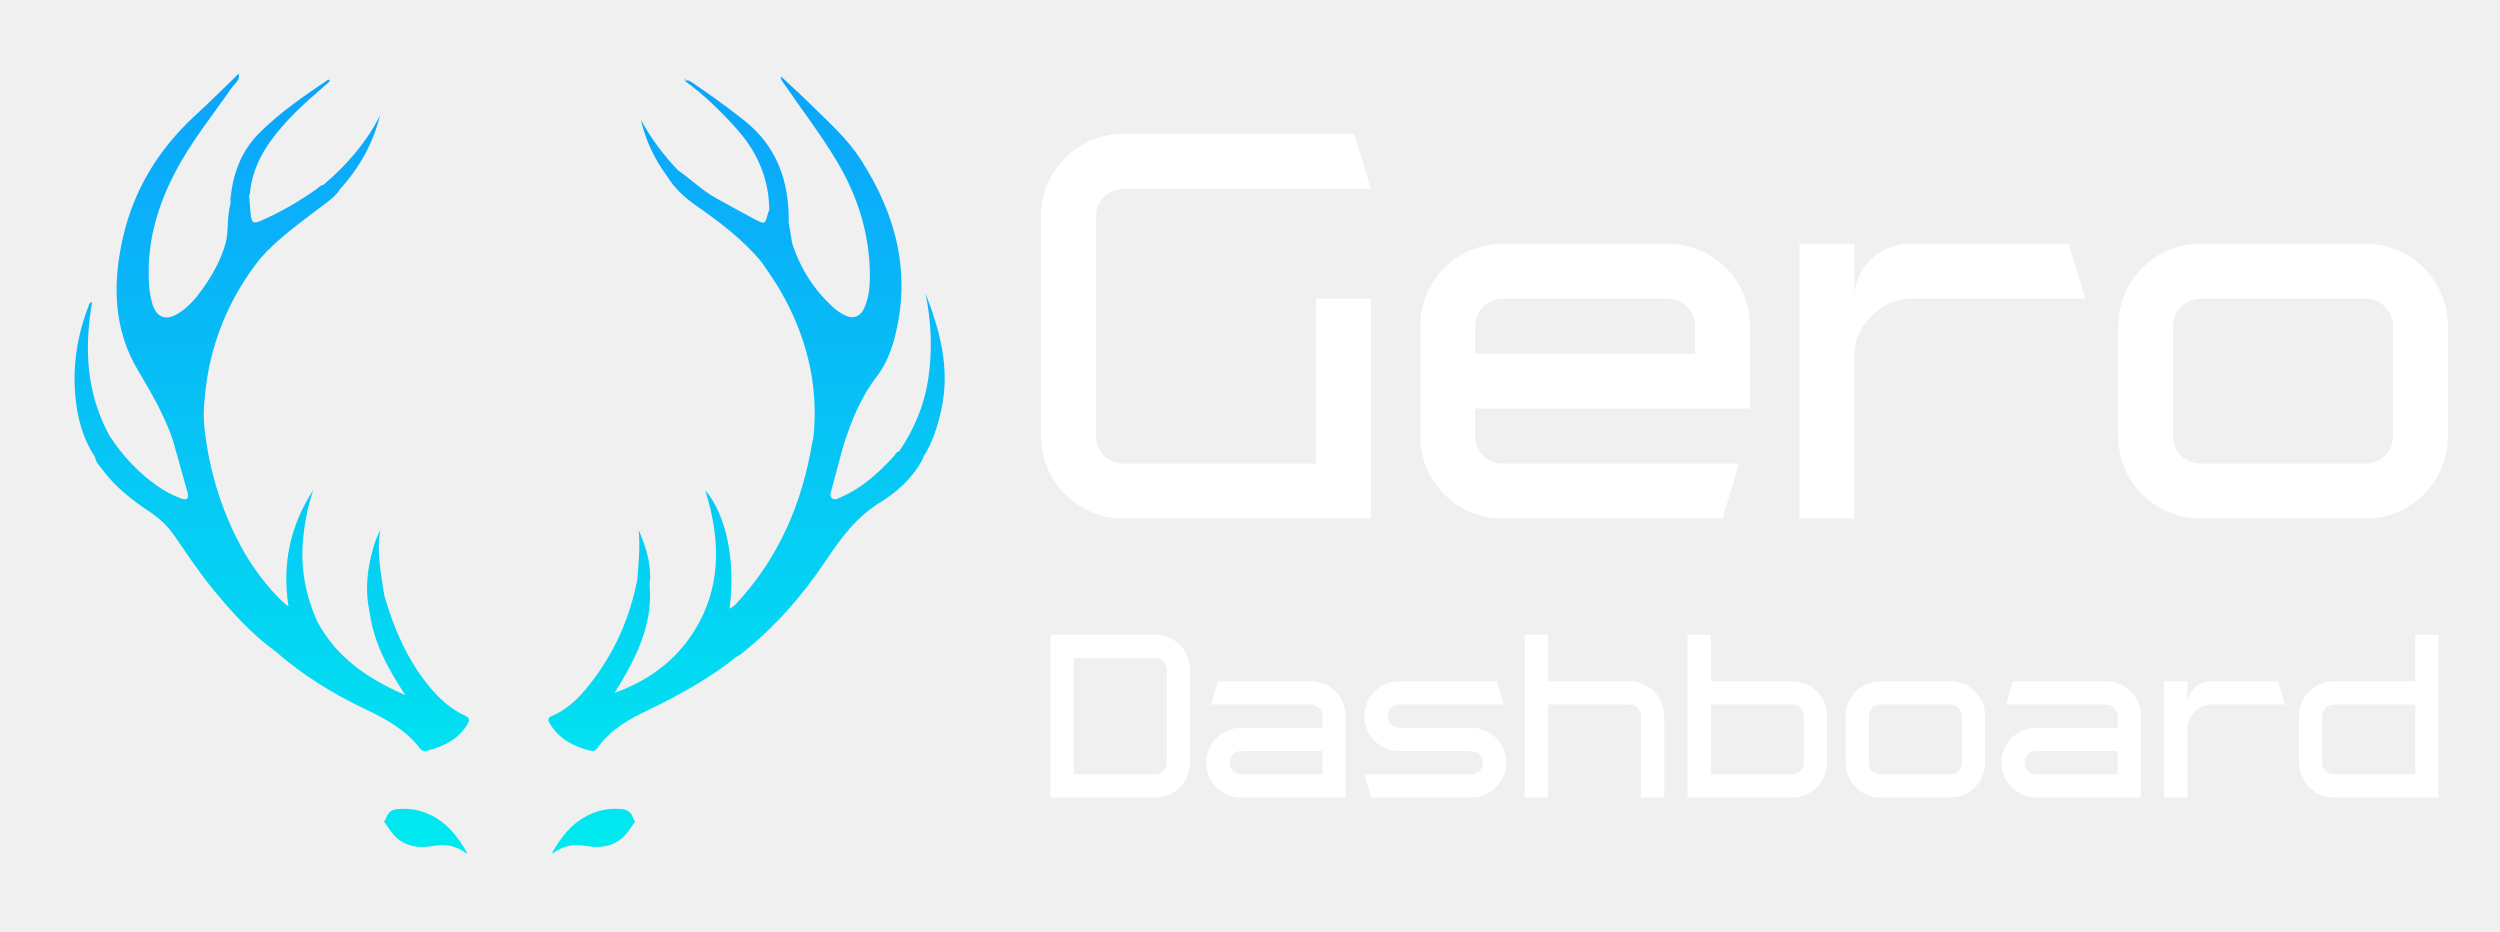
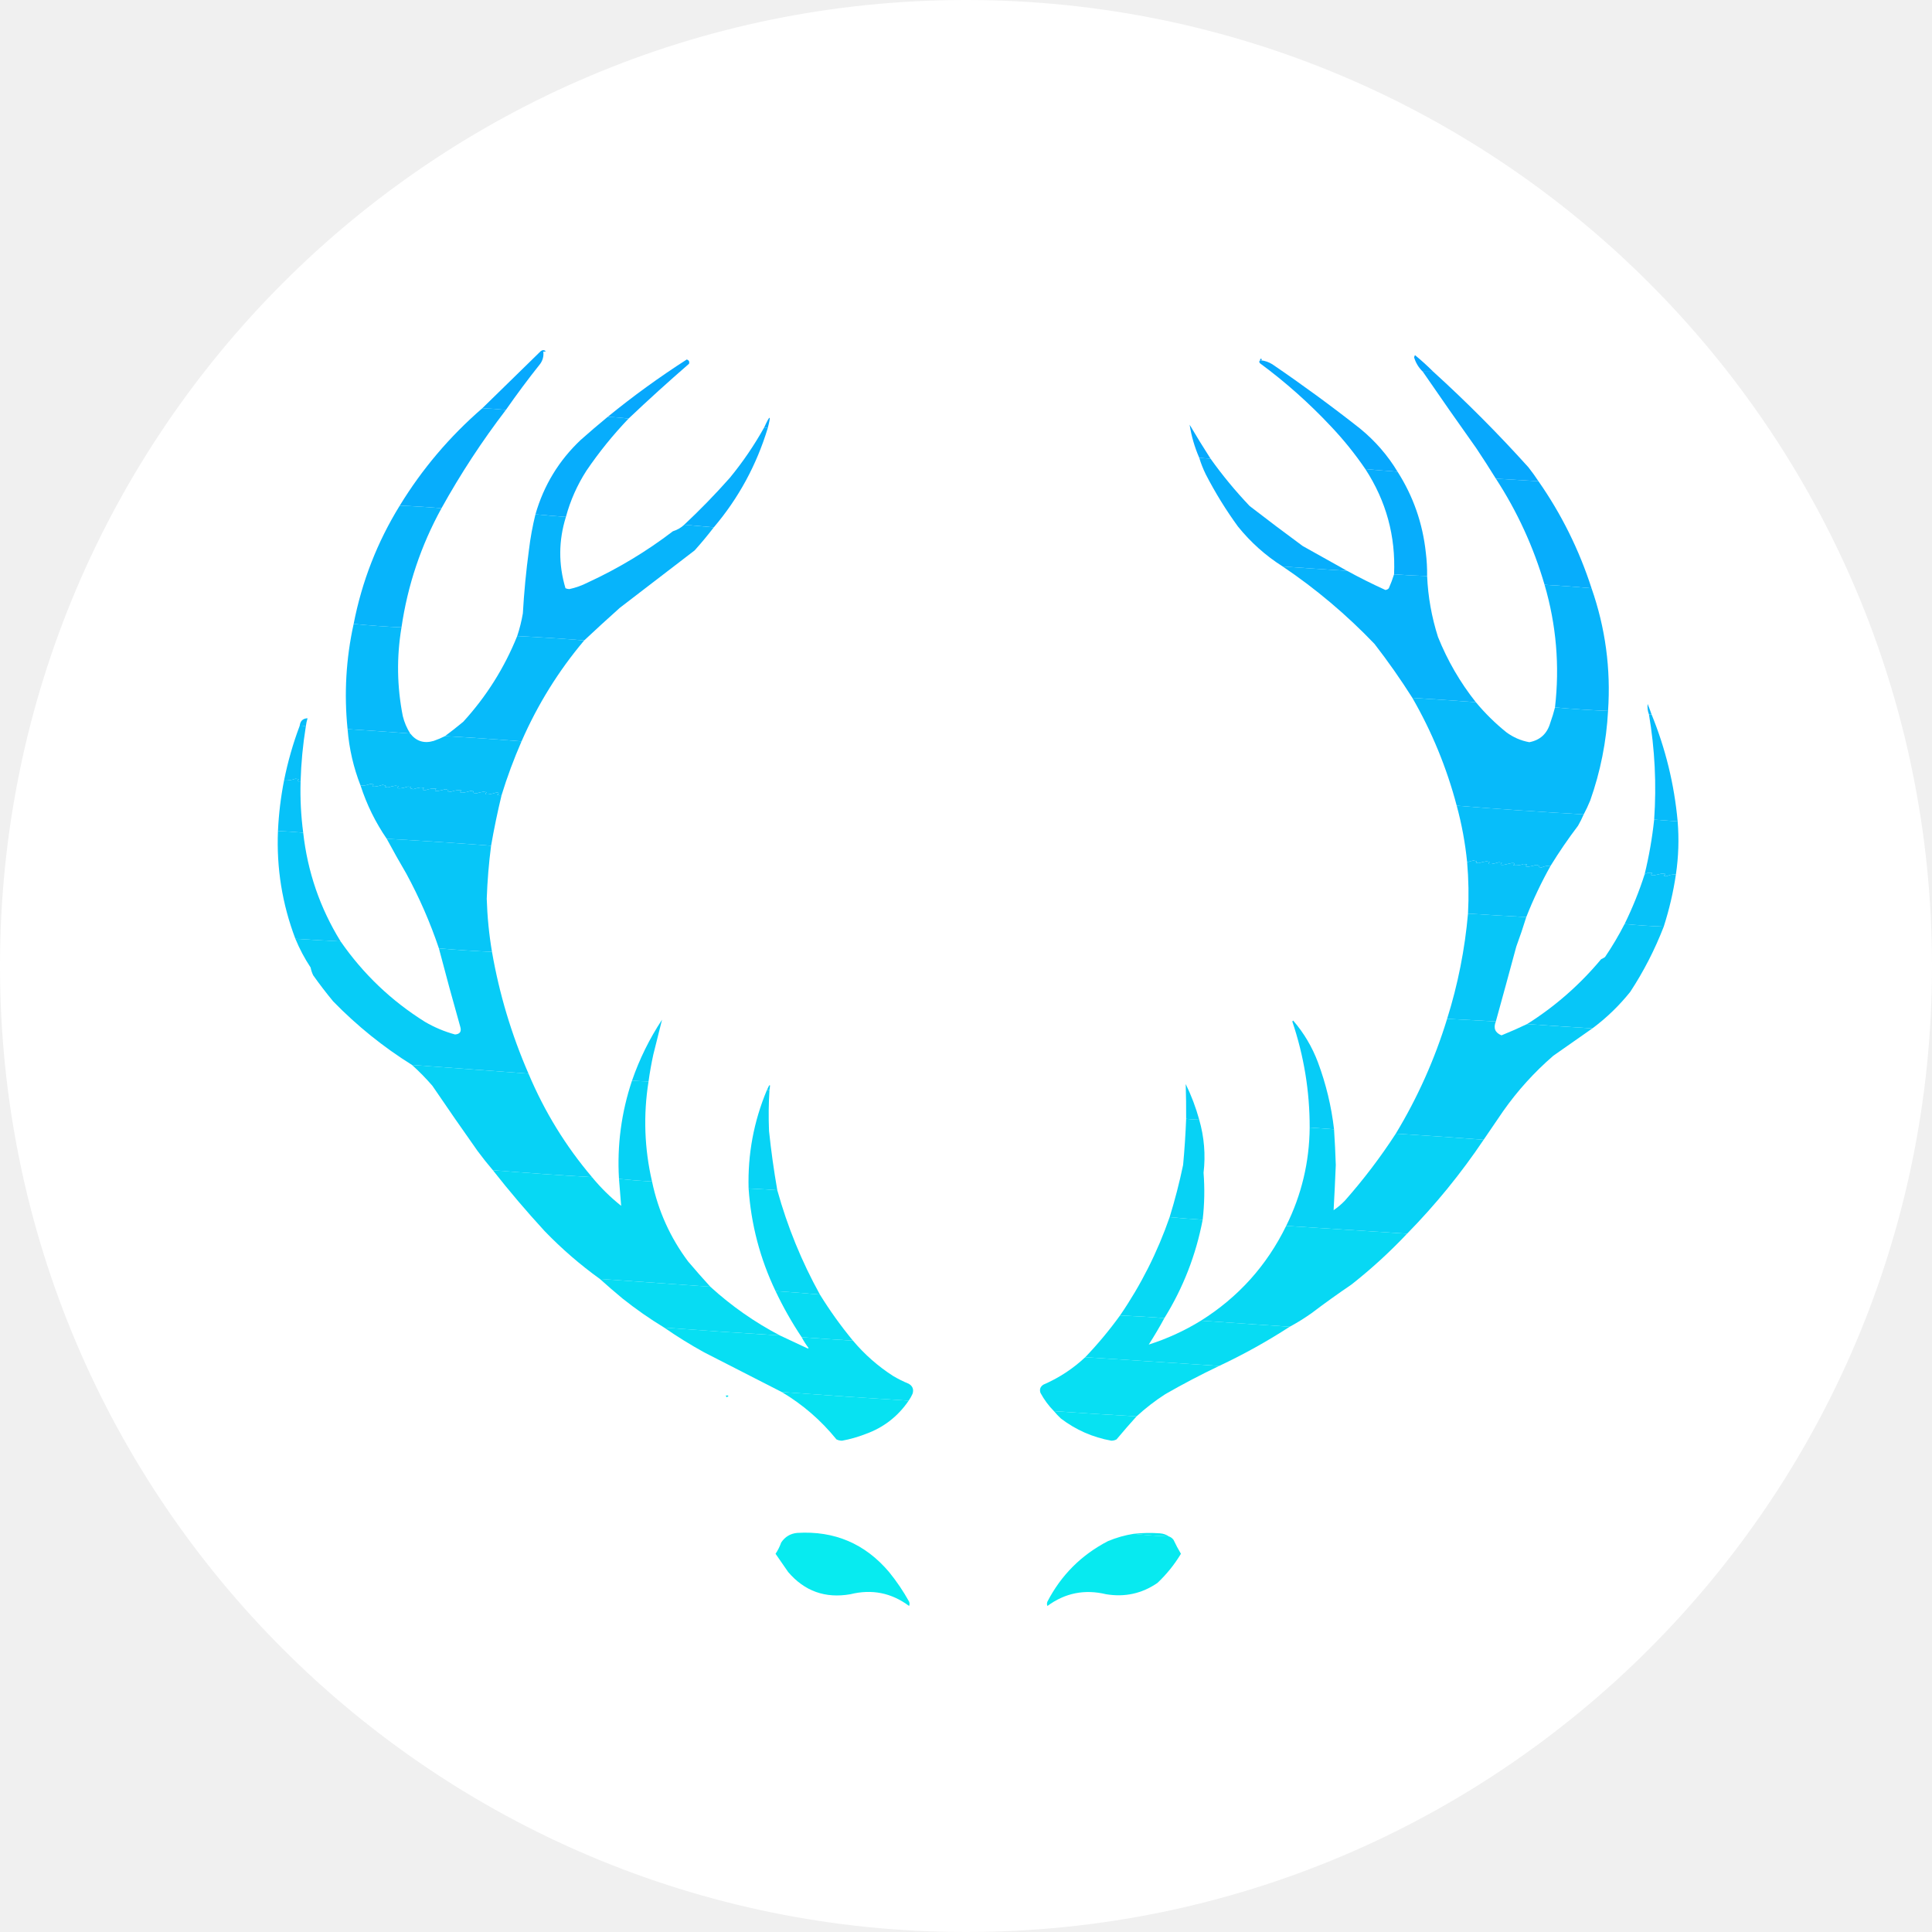
- <svg xmlns="http://www.w3.org/2000/svg" id="Layer_1" viewBox="0 0 4312.07 1606.46">
-   <defs>
-     <style>
-       .cls-1 {
-         fill: #fff;
-       }
- 
-       .cls-2 {
-         fill: url(#linear-gradient);
-       }
-     </style>
-     <linearGradient id="linear-gradient" x1="879.02" y1="-4482.4" x2="879.02" y2="-3137.06" gradientTransform="translate(0 -3010.15) scale(1 -1)" gradientUnits="userSpaceOnUse">
-       <stop offset="0" stop-color="#00eaef" />
-       <stop offset="1" stop-color="#0ca3fb" />
-     </linearGradient>
-   </defs>
-   <path class="cls-2" d="M411.79,127v-.09c.99.27,1.98.54,2.96.81-.99-.18-2.07-.45-3.05-.63l.09-.09ZM1182.65,135.99l-1.35-.18c0,1.26,0,2.52-.09,3.77h0c.45-1.17.99-2.43,1.44-3.59ZM1596.42,506.64c10.15,49.14,12.04,98.46,4.49,148.05-6.92,45.19-24.43,86.24-50.13,123.97-5.3.99-6.83,5.93-9.88,9.25-25.96,27.85-53.63,53.54-89.02,68.9-5.21,2.25-11.77,7.37-17.25,2.07-4.49-4.4-1.17-10.78.27-16.26,6.29-23.99,12.76-47.97,19.13-71.96,13.74-43.12,30.09-84.8,58.21-121.19,14.37-18.6,23.54-40.34,29.73-62.97,30.9-112.65,4.49-215.06-56.95-310.82-23.18-36.11-55.25-64.59-85.52-94.41-17.07-16.8-34.86-32.97-52.37-49.41-.72,3.86.63,5.93,1.98,8,31.44,46.26,65.94,90.55,94.59,138.7,35.39,59.56,55.88,123.52,56.68,193.14.27,19.76-1.17,39.53-8.98,58.03-7.19,17.16-20.21,21.74-36.38,13.03-5.93-3.14-11.59-7.1-16.53-11.5-34.41-30.81-58.3-68.45-72.32-112.38-1.89-11.68-3.86-23.36-5.75-34.95.9-70.52-19.76-131.34-77.26-176.61-29.29-23.09-59.47-44.92-90.46-65.76-3.68-2.43-7.19-3.95-11.5-2.07,33.78,24.43,63.33,53.36,90.82,84.44,34.86,39.53,54.35,85.25,54.89,138.43h0c-.81,1.89-1.89,3.68-2.43,5.66-4.67,18.86-5.12,19.31-22.01,10.51-22.01-11.5-43.66-23.9-65.49-35.66-24.79-13.39-44.74-33.33-67.55-49.23-25.15-26.05-46.44-54.89-63.87-86.78,7.91,35.39,23.18,67.11,44.38,96.12,12.4,20.12,29.11,36.47,48.24,49.86,42.04,29.29,82.92,59.74,115.71,99.63,9.7,14.55,20.12,28.75,29.02,43.75,47.52,80.04,69.89,166.1,60.01,259.44-.63,2.52-1.53,4.94-1.89,7.46-16.89,101.51-55.07,193.23-124.33,270.58-5.21,5.84-10.15,12.22-18.33,16.17,10.87-81.66-5.57-161.97-41.95-204.28,28.21,90.01,28.48,175.89-27.49,255.49-32.61,45.46-76.54,75.19-128.91,93.97,35.75-57.58,66.66-115.97,60.46-186.49.18-3.14.45-6.29.63-9.34.36-.81.81-1.53,1.08-2.43,0-.27-.54-.63-.9-.99.63-29.11-8.62-55.7-19.76-82.02,2.87,28.66-.18,56.86-2.16,85.16-11.95,62.34-36.29,119.66-73.93,170.5-19.67,26.59-41.59,52.1-73.48,65.4-9.7,4.04-5.75,9.7-2.61,14.82,16.17,25.87,41.14,38.45,69.71,45.37,5.39,1.35,9.07-1.35,11.86-5.39,21.92-31.53,54.17-49.14,87.59-65.13,53.63-25.78,105.46-54.53,152.09-91.9,2.25-1.26,4.67-2.25,6.65-3.77,57.94-45.73,106.18-100.52,147.06-161.7,25.78-38.63,52.46-75.01,93.34-100.25,29.82-18.42,56.51-42.31,73.48-74.56.36-.63.9-1.26,1.08-1.98,0-.09-.18-.36-.45-.63,16.62-25.96,25.69-54.44,32.16-84.71,15-69.98-2.61-134.48-27.4-198.44l-.09.09ZM800.86,1233.75c-23.99-10.96-42.94-28.57-59.65-48.69-38.72-46.62-61.98-100.97-78.51-158.56-5.48-37.1-13.47-74.02-6.74-112.11-4.94,9.16-8.53,18.33-11.32,27.67-10.96,37.1-15.72,74.74-7.19,113.1,7.01,53.63,32.43,99.54,61.72,143.82-64.05-27.94-119.48-64.86-152.45-128.1-19.04-42.94-27.94-87.68-24.43-134.75,2.34-30.99,8-61.36,18.06-90.91-39.35,60.46-54.26,126.66-42.76,200.69-21.2-14.37-57.49-60.1-76-92.62-37.64-66.3-60.1-137.44-68.72-213.08-2.07-17.97-1.62-35.93.18-53.81.54-.72.63-1.44.27-2.25,8-88.67,40.07-167.72,94.95-237.61,31.08-35.57,69.71-62.34,106.9-90.82,11.68-8.89,24.34-17.43,32.25-30.63,32.97-36.38,56.06-78.07,68-125.77-23.81,47.07-57.76,85.61-97.47,119.48-5.03.54-8.08,4.49-11.77,7.1-29.64,21.2-61,39.26-94.32,54.08-15,6.65-17.88,5.03-19.58-11.41-1.08-10.78-1.71-21.56-2.52-32.34.72-.18,1.17-.72,1.17-1.44.09-.99.18-1.98.27-3.05,3.41-34.59,17.79-64.68,38.27-92.17,24.7-33.06,54.8-60.91,85.97-87.59,4.67-3.95,9.16-8.08,13.74-12.13-.9-.9-1.8-1.89-2.69-2.78-41.59,28.03-82.92,56.24-118.76,91.9-31.35,31.17-45.64,69.44-49.95,112.47l-.9.99s.72,1.08.72,1.17c.27-.36.36-.81.36-1.17,0,.45-.09.81-.36,1.17,0,2.78,0,5.57-.09,8.35-6.38,21.92-2.78,45.1-8.26,67.11-8.26,29.82-23.36,56.33-41.32,81.3-11.23,15.63-23.9,30.18-40.6,40.34-21.38,12.94-36.92,7.46-44.38-16.26-2.87-9.34-4.67-19.13-5.48-28.93-5.66-69.26,11.41-133.67,42.85-194.94,27.58-53.72,65.4-100.52,99.8-149.75,5.03-7.1,14.46-12.58,11.59-23.72h0c-24.17,23.27-47.88,47.16-72.68,69.8-64.14,58.57-108.16,128.91-127.29,214.16-17.88,79.41-15.99,157.3,26.77,228.72,22.91,38.36,45.01,76.54,59.47,118.85,8.35,29.82,16.62,59.74,25.15,89.47,3.68,12.76-1.26,15.36-12.31,11.14-14.01-5.3-27.13-12.4-39.44-21.02-33.06-23.18-59.92-52.28-82.11-85.88-40.07-72.76-44.47-150.47-30.36-231.05-5.66.9-5.3,4.22-6.02,6.2-19.58,50.58-27.94,103.13-22.82,157.12,3.5,36.83,12.94,72.23,33.78,103.67,1.26,8.71,7.46,14.64,12.31,21.2,21.92,29.64,50.4,52.1,80.67,72.32,17.07,11.41,31.89,24.61,43.57,41.59,21.38,31.17,42.31,62.79,66.3,92.08,32.52,39.8,66.75,77.89,108.7,108.25,45.9,40.07,97.2,71.96,152,98.19,36.2,17.34,71.51,35.66,96.48,68.54,3.23,4.31,7.01,6.02,12.04,4.67,28.21-7.37,53.63-18.86,69.8-45.1,4.76-7.73,4.76-11.95-4.67-16.17l-.18-.09ZM761.78,1417.28c-23.54-17.52-48.87-24.17-75.01-21.83-9.34.81-17.07,3.86-20.84,15.81-.72,2.25-2.34,3.86-3.59,5.75,5.3,7.28,10.15,15.18,15.81,21.83,15.81,18.33,34.59,22.64,53.99,21.92,7.01-.27,14.01-1.44,20.93-2.43,17.97-2.43,35.21,1.35,51.65,13.92,1.08-1.44.18-2.52-.54-3.68-11.68-20.57-25.6-38.72-42.49-51.29h.09ZM1071.26,1395.36c-26.14-2.25-51.47,4.4-75.01,21.92-16.89,12.58-30.81,30.72-42.49,51.29-.63,1.17-1.62,2.25-.54,3.68,16.44-12.58,33.69-16.35,51.65-13.92,7.01.9,13.92,2.16,20.93,2.43,19.4.63,38.18-3.68,53.99-22.01,5.75-6.65,10.6-14.55,15.81-21.83-1.26-1.89-2.87-3.5-3.59-5.75-3.77-11.95-11.59-15-20.84-15.81h.09Z" />
-   <g>
-     <path class="cls-1" d="M1937.85,894.37c-78.75,0-142.18-63.43-142.18-142.18v-379.15c0-78.75,63.43-142.18,142.18-142.18h398.11l28.44,94.79h-426.54c-26.61,0-47.39,20.78-47.39,47.39v379.15c0,26.61,20.78,47.39,47.39,47.39h331.75v-284.36h94.79v379.15h-426.54,0Z" />
-     <path class="cls-1" d="M2876.24,420.44c78.75,0,142.18,63.43,142.18,142.18v142.18h-473.93v47.39c0,26.61,20.78,47.39,47.39,47.39h407.58l-28.44,94.79h-379.15c-78.75,0-142.18-63.43-142.18-142.18v-189.57c0-78.75,63.43-142.18,142.18-142.18h284.36ZM2591.88,515.22c-26.61,0-47.39,20.78-47.39,47.39v47.39h379.15v-47.39c0-26.61-20.78-47.39-47.39-47.39h-284.36Z" />
-     <path class="cls-1" d="M3568.19,420.44l28.44,94.79h-303.32c-47.39,0-94.79,47.39-94.79,94.79v284.36h-94.79v-473.93h94.79v87.13c3.83-48.3,44.48-87.13,94.79-87.13h274.88Z" />
-     <path class="cls-1" d="M3795.68,894.37c-78.75,0-142.18-63.43-142.18-142.18v-189.57c0-78.75,63.43-142.18,142.18-142.18h284.36c78.75,0,142.18,63.43,142.18,142.18v189.57c0,78.75-63.43,142.18-142.18,142.18h-284.36ZM4080.04,799.58c26.61,0,47.39-20.78,47.39-47.39v-189.57c0-26.61-20.78-47.39-47.39-47.39h-284.36c-26.61,0-47.39,20.78-47.39,47.39v189.57c0,26.61,20.78,47.39,47.39,47.39h284.36Z" />
-     <path class="cls-1" d="M2052.51,1315.44c0,33.36-26.8,60.15-60.15,60.15h-180.46v-280.72h180.46c33.36,0,60.15,26.8,60.15,60.15v160.41ZM2012.41,1155.03c0-11.3-8.75-20.05-20.05-20.05h-140.36v200.51h140.36c11.3,0,20.05-8.75,20.05-20.05v-160.41Z" />
-     <path class="cls-1" d="M2088.6,1215.19l12.03-40.1h160.41c33.36,0,60.15,26.8,60.15,60.15v140.36h-180.46c-33.36,0-60.15-26.8-60.15-60.15s26.8-60.15,60.15-60.15h140.36v-20.05c0-11.3-8.75-20.05-20.05-20.05h-172.44ZM2281.09,1335.49v-40.1h-140.36c-11.3,0-20.05,8.75-20.05,20.05s8.75,20.05,20.05,20.05h140.36Z" />
-     <path class="cls-1" d="M2413.43,1295.39c-33.36,0-60.15-26.8-60.15-60.15s26.8-60.15,60.15-60.15h168.43l12.03,40.1h-180.46c-11.3,0-20.05,8.75-20.05,20.05s8.02,20.05,24.06,20.05h120.31c33.36,0,60.15,26.8,60.15,60.15s-26.8,60.15-60.15,60.15h-172.44l-12.03-40.1h184.47c11.3,0,20.05-8.75,20.05-20.05s-8.02-20.05-24.06-20.05h-120.31Z" />
-     <path class="cls-1" d="M2629.98,1094.88h40.1v80.2h140.36c33.36,0,60.15,26.8,60.15,60.15v140.36h-40.1v-140.36c0-11.3-8.75-20.05-20.05-20.05h-140.36v160.41h-40.1v-280.72Z" />
-     <path class="cls-1" d="M3091.16,1175.09c33.36,0,60.15,26.8,60.15,60.15v80.2c0,33.36-26.8,60.15-60.15,60.15h-180.46v-280.72h40.1v80.2h140.36ZM3111.21,1235.24c0-11.3-8.75-20.05-20.05-20.05h-140.36v120.31h140.36c11.3,0,20.05-8.75,20.05-20.05v-80.2Z" />
-     <path class="cls-1" d="M3243.54,1375.6c-33.36,0-60.15-26.8-60.15-60.15v-80.2c0-33.36,26.8-60.15,60.15-60.15h120.31c33.36,0,60.15,26.8,60.15,60.15v80.2c0,33.36-26.8,60.15-60.15,60.15h-120.31ZM3363.85,1335.49c11.3,0,20.05-8.75,20.05-20.05v-80.2c0-11.3-8.75-20.05-20.05-20.05h-120.31c-11.3,0-20.05,8.75-20.05,20.05v80.2c0,11.3,8.75,20.05,20.05,20.05h120.31Z" />
-     <path class="cls-1" d="M3460.1,1215.19l12.03-40.1h160.41c33.36,0,60.15,26.8,60.15,60.15v140.36h-180.46c-33.36,0-60.15-26.8-60.15-60.15s26.8-60.15,60.15-60.15h140.36v-20.05c0-11.3-8.75-20.05-20.05-20.05h-172.44ZM3652.59,1335.49v-40.1h-140.36c-11.3,0-20.05,8.75-20.05,20.05s8.75,20.05,20.05,20.05h140.36Z" />
-     <path class="cls-1" d="M3929.29,1175.09l12.03,40.1h-128.33c-20.05,0-40.1,20.05-40.1,40.1v120.31h-40.1v-200.51h40.1v36.82c1.64-20.42,18.78-36.82,40.1-36.82h116.3Z" />
-     <path class="cls-1" d="M4165.89,1175.09v-80.2h40.1v280.72h-180.46c-33.36,0-60.15-26.8-60.15-60.15v-80.2c0-33.36,26.8-60.15,60.15-60.15h140.36ZM4005.48,1315.44c0,11.3,8.75,20.05,20.05,20.05h140.36v-120.31h-140.36c-11.3,0-20.05,8.75-20.05,20.05v80.2Z" />
+ <svg xmlns="http://www.w3.org/2000/svg" width="80" height="80" viewBox="0 0 80 80" fill="none">
+   <path d="M0 40C0 17.909 17.909 0 40 0C62.091 0 80 17.909 80 40C80 62.091 62.091 80 40 80C17.909 80 0 62.091 0 40Z" fill="white" />
+   <g opacity="0.97">
+     <path fill-rule="evenodd" clip-rule="evenodd" d="M20.948 16.973C20.624 16.941 20.3 16.917 19.975 16.901C20.777 16.116 21.581 15.329 22.389 14.542C22.456 14.486 22.528 14.486 22.605 14.542C22.57 14.559 22.535 14.566 22.497 14.56C22.519 14.745 22.477 14.913 22.371 15.064C21.875 15.686 21.401 16.323 20.948 16.973Z" fill="#00A7FD" />
+     <path fill-rule="evenodd" clip-rule="evenodd" d="M59.346 15.389H58.914C58.743 15.223 58.622 15.025 58.554 14.794C58.566 14.764 58.578 14.734 58.59 14.704C58.854 14.921 59.106 15.149 59.346 15.389Z" fill="#00A1FD" />
+     <path fill-rule="evenodd" clip-rule="evenodd" d="M52.214 14.92H52.178C52.173 14.889 52.185 14.865 52.214 14.848C52.26 14.876 52.26 14.899 52.214 14.92Z" fill="#00A1FD" />
+     <path fill-rule="evenodd" clip-rule="evenodd" d="M26.027 17.334C25.741 17.296 25.453 17.272 25.162 17.262C26.208 16.408 27.3 15.616 28.44 14.884C28.528 14.918 28.558 14.978 28.53 15.064C27.679 15.802 26.844 16.558 26.027 17.334Z" fill="#00A6FD" />
+     <path fill-rule="evenodd" clip-rule="evenodd" d="M52.178 14.92H52.214C52.378 14.937 52.534 14.991 52.682 15.082C53.925 15.929 55.138 16.817 56.32 17.748C56.943 18.258 57.459 18.852 57.869 19.531C57.424 19.5 56.98 19.464 56.536 19.423C56.111 18.799 55.637 18.21 55.114 17.658C54.21 16.694 53.231 15.823 52.178 15.046C52.131 15 52.132 14.958 52.178 14.92Z" fill="#00A6FD" />
+     <path fill-rule="evenodd" clip-rule="evenodd" d="M58.914 15.389H59.346C60.727 16.643 62.041 17.964 63.29 19.351C63.436 19.538 63.575 19.73 63.705 19.927C63.116 19.889 62.528 19.853 61.94 19.819C61.677 19.395 61.407 18.974 61.129 18.558C60.381 17.506 59.642 16.449 58.914 15.389Z" fill="#00A6FD" />
+     <path fill-rule="evenodd" clip-rule="evenodd" d="M19.975 16.901C20.3 16.917 20.624 16.941 20.948 16.973C19.961 18.263 19.072 19.619 18.282 21.044C17.707 20.995 17.13 20.959 16.553 20.936C17.48 19.419 18.62 18.075 19.975 16.901Z" fill="#00ABFC" />
+     <path fill-rule="evenodd" clip-rule="evenodd" d="M25.162 17.262C25.453 17.272 25.741 17.296 26.027 17.334C25.384 18.006 24.801 18.727 24.28 19.495C23.899 20.088 23.617 20.724 23.433 21.404C23.011 21.373 22.591 21.337 22.172 21.296C22.517 20.096 23.142 19.069 24.046 18.216C24.413 17.89 24.785 17.572 25.162 17.262Z" fill="#00ABFC" />
+     <path fill-rule="evenodd" clip-rule="evenodd" d="M31.79 17.73C31.742 17.718 31.694 17.706 31.646 17.694C31.889 17.157 31.937 17.169 31.79 17.73Z" fill="#00A7FD" />
+     <path fill-rule="evenodd" clip-rule="evenodd" d="M50.125 18.991C49.968 18.982 49.812 18.97 49.657 18.954C49.465 18.511 49.332 18.055 49.26 17.586C49.54 18.061 49.828 18.529 50.125 18.991Z" fill="#00A7FD" />
+     <path fill-rule="evenodd" clip-rule="evenodd" d="M31.646 17.694C31.694 17.706 31.742 17.718 31.79 17.73C31.325 19.26 30.581 20.629 29.557 21.836C29.149 21.797 28.741 21.761 28.332 21.728C28.992 21.11 29.623 20.461 30.223 19.783C30.76 19.129 31.234 18.433 31.646 17.694Z" fill="#00ACFC" />
+     <path fill-rule="evenodd" clip-rule="evenodd" d="M49.657 18.954C49.812 18.97 49.968 18.982 50.125 18.991C50.616 19.68 51.156 20.334 51.746 20.954C52.471 21.515 53.204 22.067 53.943 22.61C54.557 22.954 55.17 23.296 55.78 23.637C54.891 23.581 54.003 23.52 53.114 23.457C52.407 23.009 51.788 22.457 51.259 21.8C50.761 21.116 50.317 20.395 49.927 19.639C49.819 19.417 49.728 19.189 49.657 18.954Z" fill="#00ACFC" />
+     <path fill-rule="evenodd" clip-rule="evenodd" d="M56.536 19.423C56.98 19.464 57.424 19.5 57.869 19.531C58.519 20.55 58.91 21.667 59.04 22.881C59.08 23.204 59.098 23.528 59.094 23.853C58.637 23.839 58.181 23.815 57.725 23.781C57.796 22.204 57.4 20.752 56.536 19.423Z" fill="#00ABFC" />
+     <path fill-rule="evenodd" clip-rule="evenodd" d="M61.94 19.819C62.528 19.853 63.116 19.889 63.705 19.927C64.655 21.288 65.388 22.765 65.902 24.357C65.255 24.298 64.607 24.25 63.957 24.213C63.499 22.646 62.826 21.181 61.94 19.819Z" fill="#00ABFC" />
+     <path fill-rule="evenodd" clip-rule="evenodd" d="M16.553 20.936C17.13 20.959 17.707 20.995 18.282 21.044C17.432 22.588 16.88 24.233 16.625 25.978C15.962 25.949 15.301 25.901 14.644 25.834C14.985 24.08 15.621 22.447 16.553 20.936Z" fill="#00B2FB" />
+     <path fill-rule="evenodd" clip-rule="evenodd" d="M22.172 21.296C22.591 21.337 23.011 21.373 23.433 21.404C23.127 22.386 23.121 23.37 23.415 24.357C23.466 24.38 23.52 24.392 23.577 24.393C23.84 24.336 24.092 24.246 24.334 24.123C25.594 23.542 26.771 22.833 27.864 21.998C28.044 21.943 28.2 21.853 28.332 21.728C28.741 21.761 29.149 21.797 29.557 21.836C29.306 22.163 29.042 22.481 28.764 22.791C27.732 23.583 26.699 24.375 25.666 25.168C25.168 25.612 24.676 26.063 24.19 26.519C23.266 26.443 22.342 26.383 21.416 26.338C21.517 26.033 21.595 25.72 21.65 25.402C21.7 24.522 21.784 23.645 21.902 22.773C21.961 22.274 22.052 21.782 22.172 21.296Z" fill="#00B2FB" />
+     <path fill-rule="evenodd" clip-rule="evenodd" d="M53.114 23.457C54.003 23.52 54.891 23.581 55.78 23.637C56.299 23.92 56.827 24.184 57.365 24.429C57.423 24.424 57.471 24.401 57.509 24.357C57.593 24.166 57.665 23.973 57.725 23.781C58.181 23.815 58.637 23.839 59.094 23.853C59.131 24.709 59.281 25.549 59.544 26.375C59.939 27.356 60.461 28.257 61.111 29.076C60.235 29.011 59.358 28.951 58.482 28.896C57.996 28.128 57.474 27.384 56.915 26.663C55.755 25.452 54.489 24.384 53.114 23.457Z" fill="#00B1FB" />
+     <path fill-rule="evenodd" clip-rule="evenodd" d="M63.957 24.213C64.607 24.25 65.255 24.298 65.902 24.357C66.476 26 66.704 27.693 66.586 29.436C65.852 29.407 65.12 29.359 64.389 29.292C64.587 27.57 64.443 25.877 63.957 24.213Z" fill="#00B2FB" />
+     <path fill-rule="evenodd" clip-rule="evenodd" d="M14.644 25.834C15.301 25.901 15.962 25.949 16.625 25.978C16.419 27.205 16.437 28.43 16.679 29.652C16.743 29.911 16.845 30.151 16.985 30.373C16.121 30.306 15.257 30.246 14.392 30.192C14.243 28.727 14.327 27.274 14.644 25.834Z" fill="#00B8FA" />
+     <path fill-rule="evenodd" clip-rule="evenodd" d="M21.416 26.338C22.342 26.383 23.266 26.443 24.19 26.519C23.126 27.781 22.262 29.173 21.596 30.697C20.541 30.611 19.484 30.539 18.426 30.481C18.682 30.291 18.934 30.093 19.183 29.886C20.139 28.839 20.884 27.657 21.416 26.338Z" fill="#00B8FA" />
+     <path fill-rule="evenodd" clip-rule="evenodd" d="M58.482 28.896C59.358 28.951 60.235 29.011 61.111 29.076C61.488 29.531 61.909 29.945 62.372 30.319C62.658 30.531 62.976 30.669 63.326 30.733C63.773 30.647 64.061 30.383 64.191 29.94C64.269 29.723 64.335 29.507 64.389 29.292C65.12 29.359 65.852 29.407 66.586 29.436C66.518 30.708 66.272 31.945 65.848 33.146C65.766 33.346 65.676 33.538 65.578 33.722C63.822 33.623 62.069 33.503 60.319 33.362C59.904 31.79 59.292 30.301 58.482 28.896Z" fill="#00B8FA" />
+     <path fill-rule="evenodd" clip-rule="evenodd" d="M68.387 29.58H68.279C68.226 29.441 68.208 29.297 68.225 29.148C68.283 29.291 68.337 29.435 68.387 29.58Z" fill="#00B5FB" />
+     <path fill-rule="evenodd" clip-rule="evenodd" d="M68.279 29.58H68.387C68.968 31.003 69.328 32.479 69.468 34.011C69.144 33.988 68.82 33.964 68.495 33.938C68.596 32.477 68.524 31.024 68.279 29.58Z" fill="#00B9FA" />
+     <path fill-rule="evenodd" clip-rule="evenodd" d="M12.663 30.084C12.583 30.053 12.499 30.041 12.411 30.049C12.435 29.85 12.543 29.748 12.735 29.742C12.701 29.854 12.677 29.967 12.663 30.084Z" fill="#00BBFA" />
+     <path fill-rule="evenodd" clip-rule="evenodd" d="M12.411 30.049C12.499 30.041 12.583 30.053 12.663 30.084C12.541 30.836 12.469 31.592 12.447 32.354C12.31 32.371 12.286 32.341 12.375 32.264C12.327 32.258 12.279 32.252 12.231 32.246C12.082 32.302 11.926 32.326 11.762 32.318C11.917 31.543 12.133 30.787 12.411 30.049Z" fill="#00BDF9" />
+     <path fill-rule="evenodd" clip-rule="evenodd" d="M14.392 30.192C15.257 30.246 16.121 30.306 16.985 30.373C17.237 30.694 17.561 30.797 17.958 30.679C18.12 30.623 18.277 30.557 18.426 30.481C19.484 30.539 20.541 30.611 21.596 30.697C21.277 31.427 21 32.172 20.768 32.93C20.706 32.936 20.646 32.93 20.588 32.912C20.683 32.841 20.665 32.81 20.534 32.822C20.434 32.855 20.332 32.879 20.227 32.894C20.091 32.908 20.067 32.879 20.155 32.804C20.107 32.798 20.059 32.792 20.011 32.786C19.906 32.801 19.805 32.825 19.705 32.858C19.663 32.846 19.621 32.834 19.579 32.822C19.587 32.801 19.599 32.783 19.615 32.768C19.573 32.762 19.531 32.756 19.489 32.75C19.39 32.783 19.288 32.806 19.183 32.822C19.046 32.836 19.023 32.806 19.111 32.732C19.063 32.726 19.015 32.72 18.967 32.714C18.862 32.729 18.76 32.753 18.66 32.786C18.618 32.78 18.577 32.774 18.534 32.768C18.551 32.753 18.563 32.735 18.57 32.714C18.528 32.702 18.486 32.69 18.444 32.678C18.345 32.711 18.243 32.734 18.138 32.75C18.002 32.764 17.978 32.734 18.066 32.66C17.919 32.643 17.775 32.661 17.634 32.714C17.497 32.728 17.474 32.698 17.562 32.624C17.514 32.618 17.466 32.612 17.418 32.606C17.313 32.621 17.211 32.645 17.112 32.678C17.069 32.666 17.028 32.654 16.985 32.642C16.993 32.621 17.005 32.603 17.021 32.588C16.979 32.582 16.938 32.576 16.895 32.57C16.796 32.603 16.694 32.626 16.589 32.642C16.453 32.656 16.429 32.626 16.517 32.552C16.469 32.546 16.421 32.54 16.373 32.534C16.268 32.549 16.166 32.573 16.067 32.606C16.025 32.6 15.983 32.594 15.941 32.588C15.957 32.573 15.969 32.555 15.977 32.534C15.935 32.522 15.893 32.51 15.851 32.498C15.751 32.531 15.649 32.554 15.545 32.57C15.408 32.584 15.384 32.554 15.473 32.48C15.425 32.474 15.377 32.468 15.329 32.462C15.204 32.513 15.072 32.537 14.932 32.534C14.638 31.784 14.458 31.004 14.392 30.192Z" fill="#00BDF9" />
+     <path fill-rule="evenodd" clip-rule="evenodd" d="M12.447 32.354C12.426 33.067 12.462 33.775 12.555 34.479C12.207 34.449 11.859 34.424 11.51 34.407C11.542 33.703 11.626 33.007 11.762 32.318C11.926 32.326 12.082 32.302 12.231 32.246C12.279 32.252 12.327 32.258 12.375 32.264C12.286 32.341 12.31 32.371 12.447 32.354Z" fill="#00C0F9" />
+     <path fill-rule="evenodd" clip-rule="evenodd" d="M20.768 32.93C20.601 33.623 20.456 34.319 20.335 35.019C18.896 34.908 17.455 34.813 16.013 34.731C15.548 34.054 15.188 33.322 14.932 32.534C15.072 32.537 15.204 32.513 15.329 32.462C15.377 32.468 15.425 32.474 15.473 32.48C15.384 32.554 15.408 32.584 15.545 32.57C15.649 32.554 15.751 32.531 15.851 32.498C15.893 32.51 15.935 32.522 15.977 32.534C15.969 32.555 15.957 32.573 15.941 32.588C15.983 32.594 16.025 32.6 16.067 32.606C16.166 32.573 16.268 32.549 16.373 32.534C16.421 32.54 16.469 32.546 16.517 32.552C16.429 32.626 16.453 32.656 16.589 32.642C16.694 32.626 16.796 32.603 16.895 32.57C16.938 32.576 16.979 32.582 17.021 32.588C17.005 32.603 16.993 32.621 16.985 32.642C17.028 32.654 17.069 32.666 17.112 32.678C17.211 32.645 17.313 32.621 17.418 32.606C17.466 32.612 17.514 32.618 17.562 32.624C17.474 32.698 17.497 32.728 17.634 32.714C17.775 32.661 17.919 32.643 18.066 32.66C17.978 32.734 18.002 32.764 18.138 32.75C18.243 32.734 18.345 32.711 18.444 32.678C18.486 32.69 18.528 32.702 18.57 32.714C18.563 32.735 18.551 32.753 18.534 32.768C18.577 32.774 18.618 32.78 18.66 32.786C18.76 32.753 18.862 32.729 18.967 32.714C19.015 32.72 19.063 32.726 19.111 32.732C19.023 32.806 19.046 32.836 19.183 32.822C19.288 32.806 19.39 32.783 19.489 32.75C19.531 32.756 19.573 32.762 19.615 32.768C19.599 32.783 19.587 32.801 19.579 32.822C19.621 32.834 19.663 32.846 19.705 32.858C19.805 32.825 19.906 32.801 20.011 32.786C20.059 32.792 20.107 32.798 20.155 32.804C20.067 32.879 20.091 32.908 20.227 32.894C20.332 32.879 20.434 32.855 20.534 32.822C20.665 32.81 20.683 32.841 20.588 32.912C20.646 32.93 20.706 32.936 20.768 32.93Z" fill="#00BFF9" />
+     <path fill-rule="evenodd" clip-rule="evenodd" d="M60.319 33.362C62.069 33.503 63.822 33.623 65.578 33.722C65.509 33.882 65.431 34.038 65.344 34.191C64.938 34.725 64.56 35.277 64.209 35.848C64.075 35.843 63.949 35.867 63.831 35.92C63.788 35.913 63.747 35.908 63.705 35.902C63.721 35.887 63.733 35.869 63.741 35.848C63.699 35.836 63.657 35.823 63.614 35.812C63.516 35.844 63.413 35.868 63.308 35.884C63.172 35.898 63.148 35.868 63.236 35.794C63.188 35.787 63.14 35.782 63.092 35.776C62.951 35.829 62.807 35.847 62.66 35.83C62.748 35.755 62.724 35.725 62.588 35.739C62.48 35.764 62.372 35.787 62.264 35.812C62.127 35.826 62.103 35.796 62.192 35.721C62.15 35.715 62.108 35.71 62.066 35.703C61.967 35.736 61.864 35.76 61.76 35.776C61.623 35.79 61.599 35.76 61.687 35.685C61.639 35.679 61.591 35.674 61.543 35.667C61.438 35.683 61.336 35.707 61.237 35.739C61.195 35.733 61.153 35.728 61.111 35.721C61.128 35.707 61.14 35.689 61.147 35.667C61.105 35.656 61.063 35.643 61.021 35.631C60.928 35.648 60.838 35.671 60.751 35.703C60.672 34.91 60.528 34.13 60.319 33.362Z" fill="#00BCFA" />
+     <path fill-rule="evenodd" clip-rule="evenodd" d="M68.495 33.938C68.82 33.964 69.144 33.988 69.468 34.011C69.528 34.748 69.504 35.48 69.396 36.208C69.262 36.203 69.136 36.227 69.018 36.28C68.886 36.291 68.868 36.261 68.964 36.19C68.916 36.184 68.868 36.178 68.82 36.172C68.712 36.196 68.603 36.22 68.495 36.244C68.359 36.258 68.335 36.228 68.423 36.154C68.304 36.12 68.196 36.138 68.099 36.208C68.282 35.459 68.414 34.703 68.495 33.938Z" fill="#00BDFA" />
+     <path fill-rule="evenodd" clip-rule="evenodd" d="M11.51 34.407C11.859 34.424 12.207 34.449 12.555 34.479C12.735 36.099 13.251 37.6 14.104 38.981C13.479 38.949 12.855 38.912 12.231 38.873C11.686 37.436 11.445 35.948 11.51 34.407Z" fill="#00C4F8" />
+     <path fill-rule="evenodd" clip-rule="evenodd" d="M16.013 34.731C17.455 34.813 18.896 34.908 20.335 35.019C20.24 35.748 20.18 36.481 20.155 37.216C20.177 37.954 20.249 38.686 20.372 39.413C19.638 39.381 18.905 39.333 18.174 39.269C17.815 38.203 17.365 37.17 16.823 36.172C16.543 35.695 16.273 35.215 16.013 34.731Z" fill="#00C4F8" />
+     <path fill-rule="evenodd" clip-rule="evenodd" d="M64.209 35.848C63.823 36.535 63.487 37.244 63.2 37.973C62.396 37.93 61.591 37.882 60.787 37.829C60.824 37.12 60.812 36.412 60.751 35.703C60.838 35.671 60.928 35.648 61.021 35.631C61.063 35.643 61.105 35.656 61.147 35.667C61.14 35.689 61.128 35.707 61.111 35.721C61.153 35.728 61.195 35.733 61.237 35.739C61.336 35.707 61.438 35.683 61.543 35.667C61.591 35.674 61.639 35.679 61.687 35.685C61.599 35.76 61.623 35.79 61.76 35.776C61.864 35.76 61.967 35.736 62.066 35.703C62.108 35.71 62.15 35.715 62.192 35.721C62.103 35.796 62.127 35.826 62.264 35.812C62.372 35.787 62.48 35.764 62.588 35.739C62.724 35.725 62.748 35.755 62.66 35.83C62.807 35.847 62.951 35.829 63.092 35.776C63.14 35.782 63.188 35.787 63.236 35.794C63.148 35.868 63.172 35.898 63.308 35.884C63.413 35.868 63.516 35.844 63.614 35.812C63.657 35.823 63.699 35.836 63.741 35.848C63.733 35.869 63.721 35.887 63.705 35.902C63.747 35.908 63.788 35.913 63.831 35.92C63.949 35.867 64.075 35.843 64.209 35.848Z" fill="#00BFF9" />
+     <path fill-rule="evenodd" clip-rule="evenodd" d="M69.396 36.208C69.287 36.943 69.119 37.663 68.892 38.369C68.35 38.348 67.809 38.312 67.271 38.261C67.598 37.594 67.874 36.91 68.099 36.208C68.196 36.138 68.304 36.12 68.423 36.154C68.335 36.228 68.359 36.258 68.495 36.244C68.603 36.22 68.712 36.196 68.82 36.172C68.868 36.178 68.916 36.184 68.964 36.19C68.868 36.261 68.886 36.291 69.018 36.28C69.136 36.227 69.262 36.203 69.396 36.208Z" fill="#00C0F9" />
+     <path fill-rule="evenodd" clip-rule="evenodd" d="M60.787 37.829C61.591 37.882 62.396 37.93 63.2 37.973C63.073 38.384 62.935 38.792 62.786 39.197C62.506 40.235 62.224 41.267 61.94 42.295C61.267 42.262 60.595 42.226 59.922 42.187C60.368 40.765 60.656 39.313 60.787 37.829Z" fill="#00C4F8" />
+     <path fill-rule="evenodd" clip-rule="evenodd" d="M67.271 38.261C67.809 38.312 68.35 38.348 68.892 38.369C68.524 39.32 68.062 40.221 67.505 41.07C67.046 41.643 66.524 42.148 65.938 42.583C65.037 42.528 64.136 42.468 63.236 42.403C64.392 41.674 65.413 40.78 66.298 39.72C66.355 39.694 66.409 39.664 66.46 39.63C66.758 39.19 67.028 38.734 67.271 38.261Z" fill="#00C4F8" />
+     <path fill-rule="evenodd" clip-rule="evenodd" d="M12.231 38.873C12.855 38.912 13.479 38.949 14.104 38.981C15.04 40.331 16.205 41.442 17.598 42.313C17.991 42.542 18.405 42.716 18.841 42.835C19.046 42.821 19.118 42.713 19.057 42.511C18.751 41.433 18.457 40.352 18.174 39.269C18.905 39.333 19.638 39.381 20.372 39.413C20.675 41.156 21.179 42.836 21.884 44.456C20.275 44.336 18.667 44.216 17.058 44.096C15.871 43.354 14.784 42.478 13.798 41.467C13.508 41.117 13.231 40.756 12.969 40.386C12.919 40.283 12.883 40.175 12.861 40.062C12.613 39.687 12.403 39.29 12.231 38.873Z" fill="#00CBF7" />
+     <path fill-rule="evenodd" clip-rule="evenodd" d="M59.922 42.187C60.595 42.226 61.267 42.262 61.94 42.295C61.829 42.571 61.907 42.764 62.174 42.871C62.532 42.726 62.887 42.57 63.236 42.403C64.136 42.468 65.037 42.528 65.938 42.583C65.4 42.961 64.86 43.339 64.317 43.718C63.53 44.399 62.84 45.161 62.246 46.005C61.975 46.402 61.705 46.798 61.435 47.194C60.223 47.102 59.011 47.017 57.797 46.941C58.701 45.446 59.409 43.861 59.922 42.187Z" fill="#00CAF7" />
+     <path fill-rule="evenodd" clip-rule="evenodd" d="M26.855 44.78C26.627 44.775 26.398 44.763 26.171 44.744C26.48 43.85 26.894 43.01 27.414 42.223C27.295 42.7 27.175 43.18 27.053 43.664C26.972 44.034 26.906 44.406 26.855 44.78Z" fill="#00CDF7" />
+     <path fill-rule="evenodd" clip-rule="evenodd" d="M55.24 46.761C54.904 46.734 54.568 46.71 54.231 46.689C54.233 45.185 53.992 43.72 53.511 42.295C53.523 42.283 53.535 42.271 53.547 42.259C53.989 42.77 54.331 43.346 54.573 43.988C54.908 44.887 55.13 45.811 55.24 46.761Z" fill="#00CBF7" />
+     <path fill-rule="evenodd" clip-rule="evenodd" d="M17.058 44.096C18.667 44.216 20.275 44.336 21.884 44.456C22.544 46.026 23.421 47.455 24.514 48.742C23.143 48.664 21.774 48.567 20.407 48.454C20.19 48.199 19.979 47.935 19.777 47.662C19.144 46.767 18.52 45.867 17.904 44.96C17.639 44.653 17.357 44.365 17.058 44.096Z" fill="#00D1F6" />
+     <path fill-rule="evenodd" clip-rule="evenodd" d="M26.171 44.744C26.398 44.763 26.627 44.775 26.855 44.78C26.634 46.171 26.682 47.551 26.999 48.923C26.54 48.899 26.084 48.863 25.631 48.815C25.548 47.423 25.728 46.067 26.171 44.744Z" fill="#00D1F5" />
+     <path fill-rule="evenodd" clip-rule="evenodd" d="M49.657 46.365C49.476 46.361 49.295 46.349 49.116 46.329C49.119 45.848 49.112 45.367 49.098 44.888C49.33 45.362 49.516 45.854 49.657 46.365Z" fill="#00CDF7" />
+     <path fill-rule="evenodd" clip-rule="evenodd" d="M31.862 45.141H31.754C31.875 44.861 31.911 44.861 31.862 45.141Z" fill="#00CEF7" />
+     <path fill-rule="evenodd" clip-rule="evenodd" d="M31.754 45.141H31.862C31.826 45.704 31.82 46.269 31.844 46.834C31.93 47.655 32.044 48.471 32.186 49.283C31.791 49.255 31.394 49.232 30.998 49.211C30.958 47.798 31.21 46.441 31.754 45.141Z" fill="#00D2F5" />
+     <path fill-rule="evenodd" clip-rule="evenodd" d="M49.116 46.329C49.295 46.349 49.476 46.361 49.657 46.365C49.864 47.088 49.924 47.82 49.837 48.562C49.887 49.211 49.875 49.859 49.8 50.507C49.343 50.478 48.887 50.442 48.432 50.399C48.651 49.689 48.838 48.968 48.99 48.238C49.049 47.603 49.091 46.966 49.116 46.329Z" fill="#00D1F5" />
+     <path fill-rule="evenodd" clip-rule="evenodd" d="M54.231 46.689C54.568 46.71 54.904 46.734 55.24 46.761C55.272 47.253 55.296 47.745 55.312 48.238C55.286 48.864 55.257 49.488 55.222 50.111C55.391 49.996 55.547 49.864 55.69 49.715C56.463 48.84 57.165 47.916 57.797 46.941C59.011 47.017 60.223 47.102 61.435 47.194C60.5 48.585 59.444 49.882 58.265 51.084C56.597 50.974 54.928 50.866 53.258 50.76C53.894 49.479 54.218 48.122 54.231 46.689Z" fill="#00D1F6" />
+     <path fill-rule="evenodd" clip-rule="evenodd" d="M20.407 48.454C21.774 48.567 23.143 48.664 24.514 48.742C24.873 49.18 25.275 49.576 25.721 49.931C25.692 49.56 25.662 49.188 25.631 48.815C26.084 48.863 26.54 48.899 26.999 48.923C27.255 50.142 27.753 51.246 28.494 52.236C28.795 52.59 29.101 52.939 29.413 53.281C27.888 53.171 26.363 53.063 24.838 52.957C24.021 52.369 23.258 51.709 22.551 50.976C21.802 50.161 21.087 49.321 20.407 48.454Z" fill="#00D7F4" />
+     <path fill-rule="evenodd" clip-rule="evenodd" d="M30.998 49.211C31.394 49.232 31.791 49.255 32.186 49.283C32.606 50.795 33.194 52.236 33.951 53.605C33.34 53.548 32.728 53.501 32.114 53.461C31.472 52.117 31.1 50.701 30.998 49.211Z" fill="#00D7F4" />
+     <path fill-rule="evenodd" clip-rule="evenodd" d="M48.432 50.399C48.887 50.442 49.343 50.478 49.8 50.507C49.522 51.965 48.994 53.321 48.216 54.578C47.604 54.533 46.991 54.497 46.379 54.469C47.244 53.208 47.928 51.851 48.432 50.399Z" fill="#00D7F4" />
+     <path fill-rule="evenodd" clip-rule="evenodd" d="M53.258 50.76C54.928 50.866 56.597 50.974 58.265 51.084C57.547 51.844 56.779 52.547 55.96 53.191C55.398 53.573 54.845 53.969 54.303 54.38C54.013 54.584 53.713 54.771 53.403 54.938C52.178 54.857 50.953 54.773 49.728 54.686C51.278 53.712 52.455 52.404 53.258 50.76Z" fill="#00D7F4" />
+     <path fill-rule="evenodd" clip-rule="evenodd" d="M24.838 52.957C26.363 53.063 27.888 53.171 29.413 53.281C30.287 54.078 31.247 54.75 32.294 55.298C30.697 55.201 29.1 55.093 27.504 54.974C26.904 54.609 26.327 54.206 25.775 53.767C25.456 53.502 25.143 53.232 24.838 52.957Z" fill="#00DBF3" />
+     <path fill-rule="evenodd" clip-rule="evenodd" d="M32.114 53.461C32.728 53.501 33.34 53.548 33.951 53.605C34.363 54.272 34.819 54.908 35.32 55.514C34.611 55.471 33.903 55.423 33.195 55.37C32.789 54.763 32.429 54.127 32.114 53.461Z" fill="#00DBF3" />
+     <path fill-rule="evenodd" clip-rule="evenodd" d="M46.379 54.469C46.991 54.497 47.604 54.533 48.216 54.578C48.014 54.951 47.798 55.317 47.567 55.676C48.325 55.435 49.046 55.105 49.728 54.686C50.953 54.773 52.178 54.857 53.403 54.938C52.471 55.542 51.499 56.082 50.485 56.559C48.636 56.44 46.787 56.32 44.938 56.199C45.46 55.653 45.94 55.077 46.379 54.469Z" fill="#00DBF3" />
+     <path fill-rule="evenodd" clip-rule="evenodd" d="M27.504 54.974C29.1 55.093 30.697 55.201 32.294 55.298C32.677 55.477 33.061 55.657 33.447 55.838C33.459 55.832 33.471 55.826 33.483 55.82C33.373 55.677 33.277 55.527 33.195 55.37C33.903 55.423 34.611 55.471 35.32 55.514C35.801 56.085 36.353 56.571 36.977 56.973C37.185 57.097 37.401 57.205 37.626 57.297C37.79 57.392 37.844 57.53 37.788 57.711C37.742 57.814 37.688 57.91 37.626 57.999C35.872 57.891 34.118 57.77 32.366 57.639C31.3 57.094 30.231 56.547 29.161 56C28.588 55.684 28.036 55.342 27.504 54.974Z" fill="#00DEF3" />
+     <path fill-rule="evenodd" clip-rule="evenodd" d="M44.938 56.199C46.787 56.32 48.636 56.44 50.485 56.559C49.727 56.92 48.983 57.31 48.252 57.729C47.829 58.002 47.433 58.308 47.063 58.648C45.922 58.584 44.781 58.512 43.641 58.432C43.42 58.208 43.234 57.956 43.083 57.675C43.036 57.528 43.078 57.414 43.209 57.333C43.853 57.054 44.429 56.675 44.938 56.199Z" fill="#00DEF3" />
+     <path fill-rule="evenodd" clip-rule="evenodd" d="M32.366 57.639C34.118 57.77 35.872 57.891 37.626 57.999C37.178 58.656 36.578 59.119 35.824 59.386C35.514 59.506 35.196 59.596 34.87 59.656C34.787 59.657 34.709 59.639 34.636 59.602C33.993 58.809 33.237 58.155 32.366 57.639Z" fill="#00E1F2" />
+     <path fill-rule="evenodd" clip-rule="evenodd" d="M30.061 57.783C30.18 57.777 30.192 57.801 30.097 57.855C30.068 57.839 30.056 57.815 30.061 57.783Z" fill="#00E1F2" />
+     <path fill-rule="evenodd" clip-rule="evenodd" d="M43.641 58.432C44.781 58.512 45.922 58.584 47.063 58.648C46.781 58.96 46.505 59.278 46.234 59.602C46.167 59.638 46.095 59.656 46.018 59.656C45.247 59.517 44.55 59.21 43.929 58.738C43.826 58.641 43.73 58.538 43.641 58.432Z" fill="#00E1F2" />
+     <path fill-rule="evenodd" clip-rule="evenodd" d="M33.015 63.474C34.555 63.381 35.822 63.921 36.815 65.095C37.127 65.478 37.403 65.887 37.644 66.32C37.668 66.38 37.668 66.44 37.644 66.5C36.914 65.955 36.103 65.793 35.212 66.014C34.174 66.195 33.315 65.888 32.637 65.095C32.463 64.843 32.288 64.591 32.114 64.339C32.211 64.193 32.289 64.037 32.348 63.871C32.509 63.631 32.732 63.499 33.015 63.474Z" fill="#00EAF0" />
+     <path fill-rule="evenodd" clip-rule="evenodd" d="M48.396 63.618C47.909 63.603 47.428 63.567 46.955 63.51C47.314 63.472 47.674 63.466 48.035 63.492C48.171 63.503 48.291 63.545 48.396 63.618Z" fill="#00E7F0" />
+     <path fill-rule="evenodd" clip-rule="evenodd" d="M46.955 63.51C47.428 63.567 47.909 63.603 48.396 63.618C48.476 63.645 48.542 63.693 48.594 63.763C48.686 63.959 48.788 64.151 48.9 64.339C48.632 64.784 48.308 65.186 47.927 65.546C47.287 65.986 46.578 66.142 45.802 66.014C44.912 65.799 44.102 65.961 43.371 66.5C43.347 66.44 43.347 66.38 43.371 66.32C43.941 65.221 44.776 64.387 45.874 63.817C46.222 63.67 46.582 63.568 46.955 63.51Z" fill="#00E9F0" />
  </g>
</svg>
